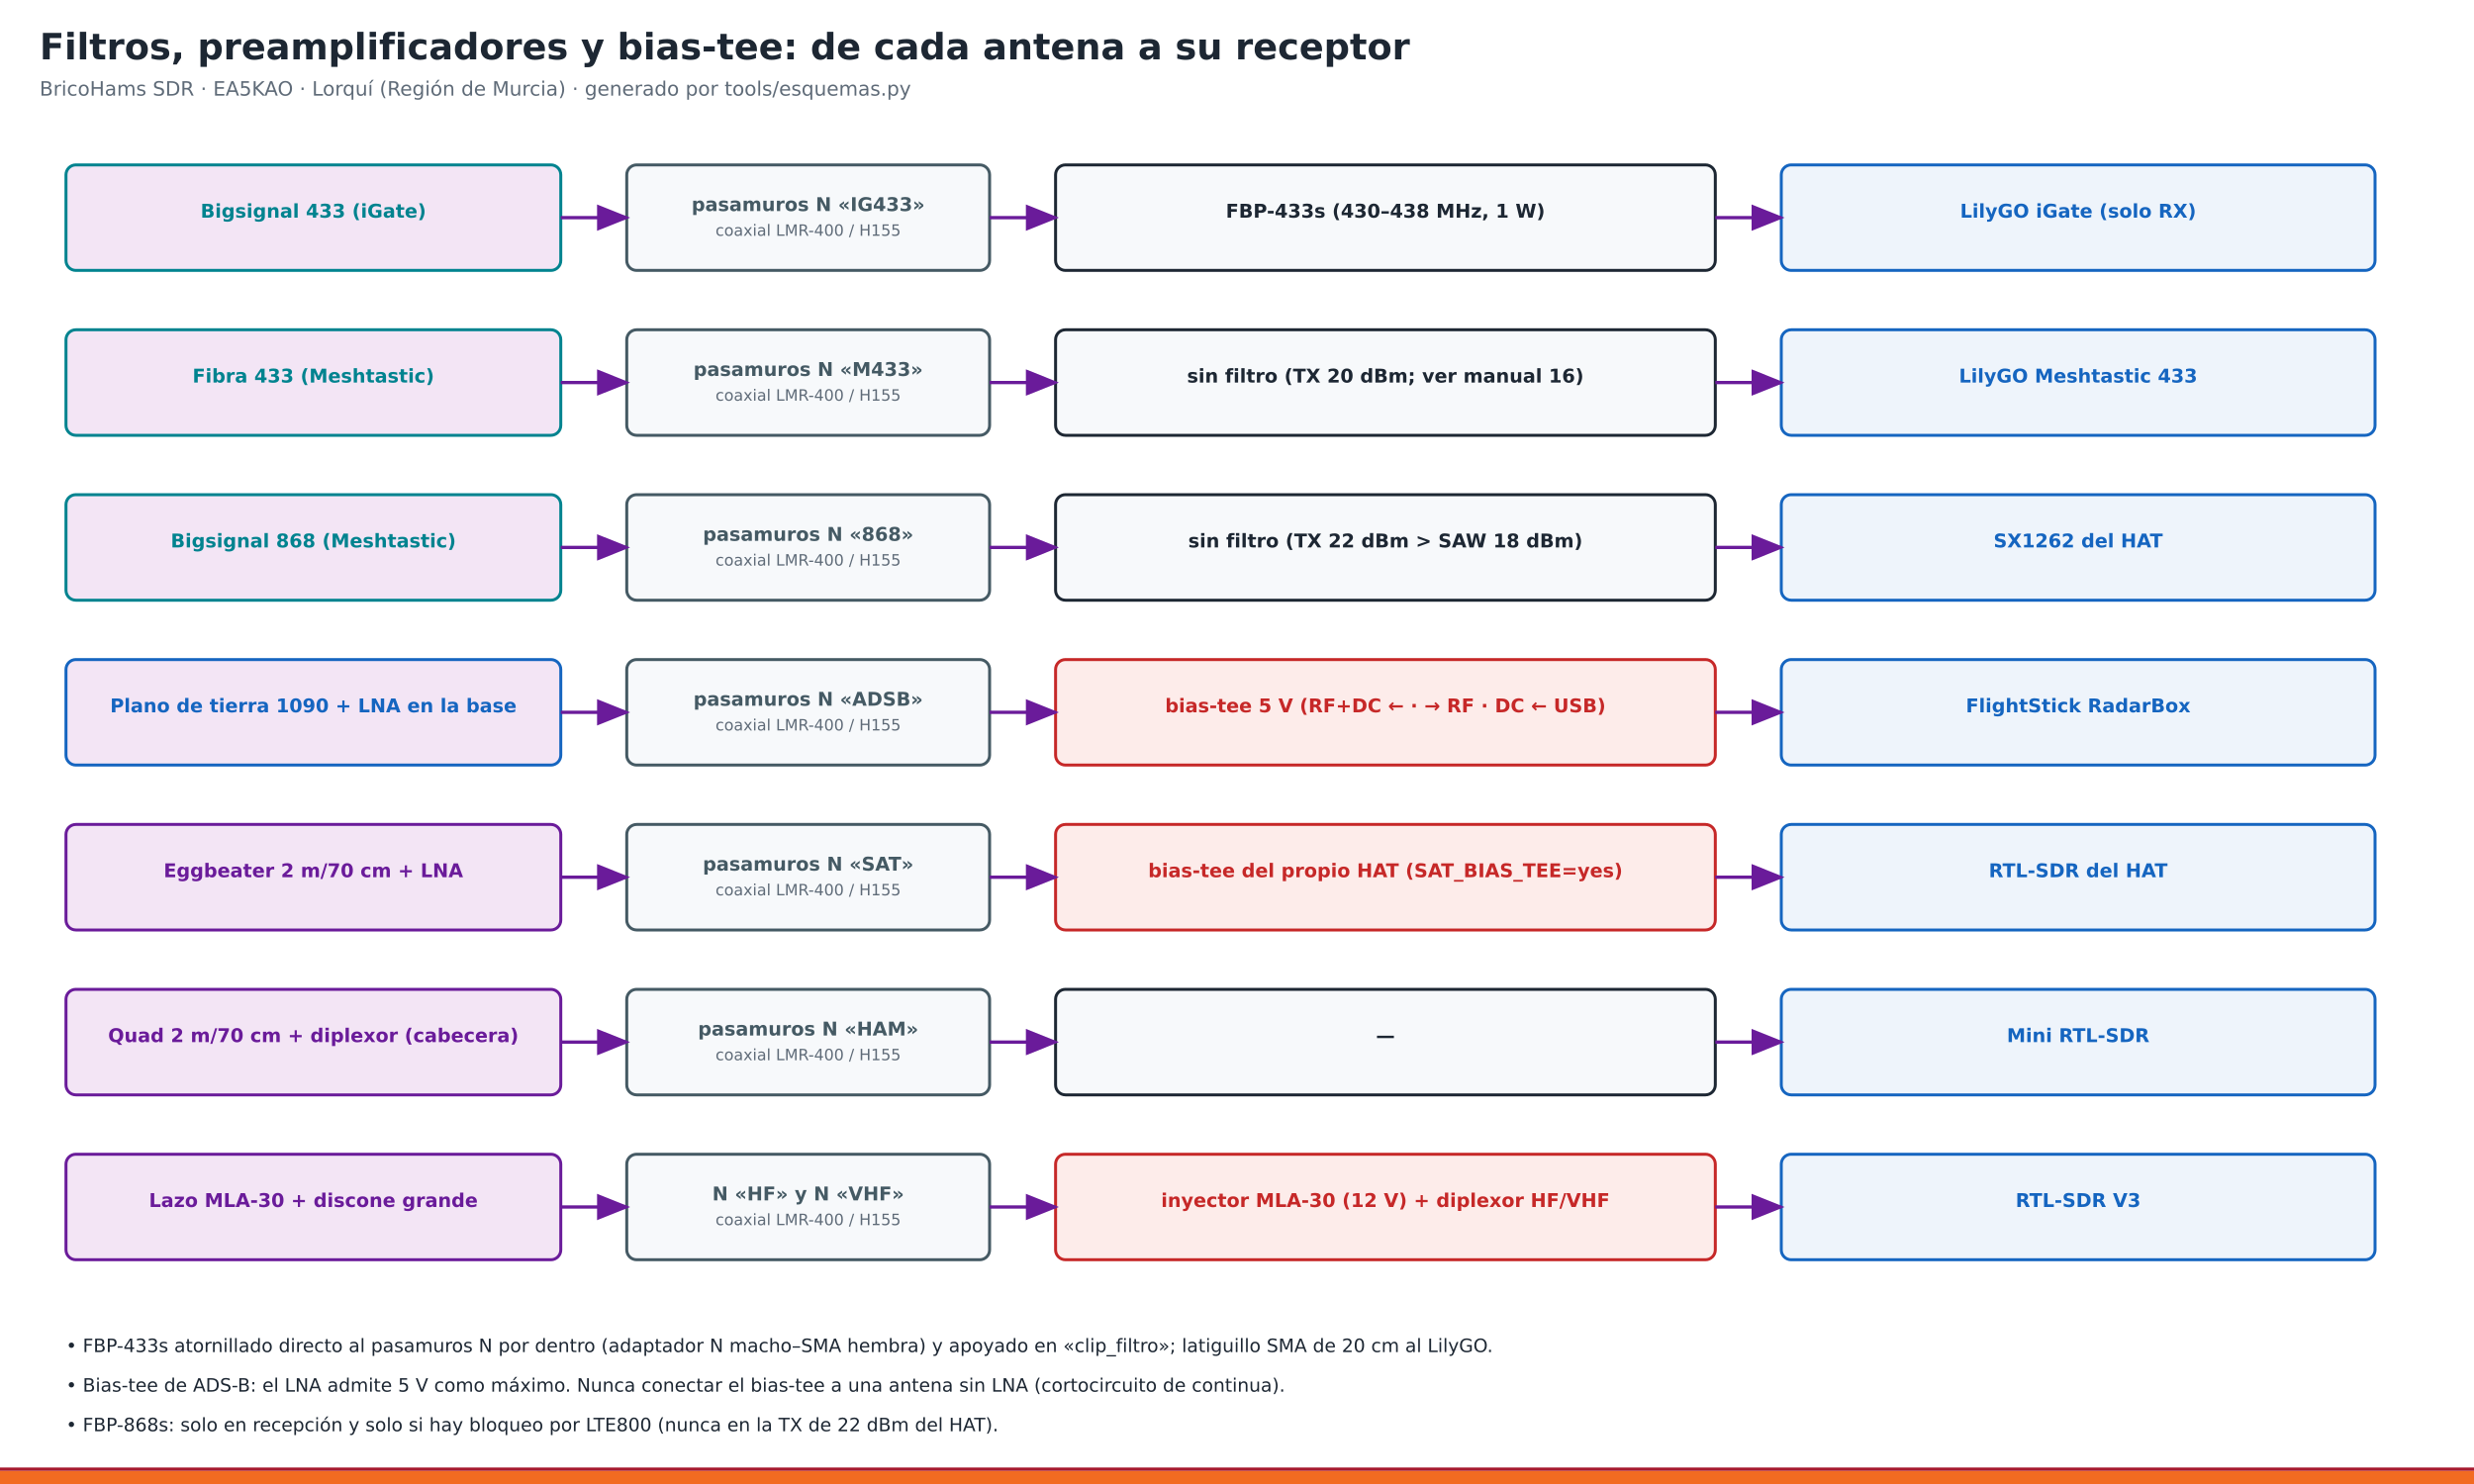
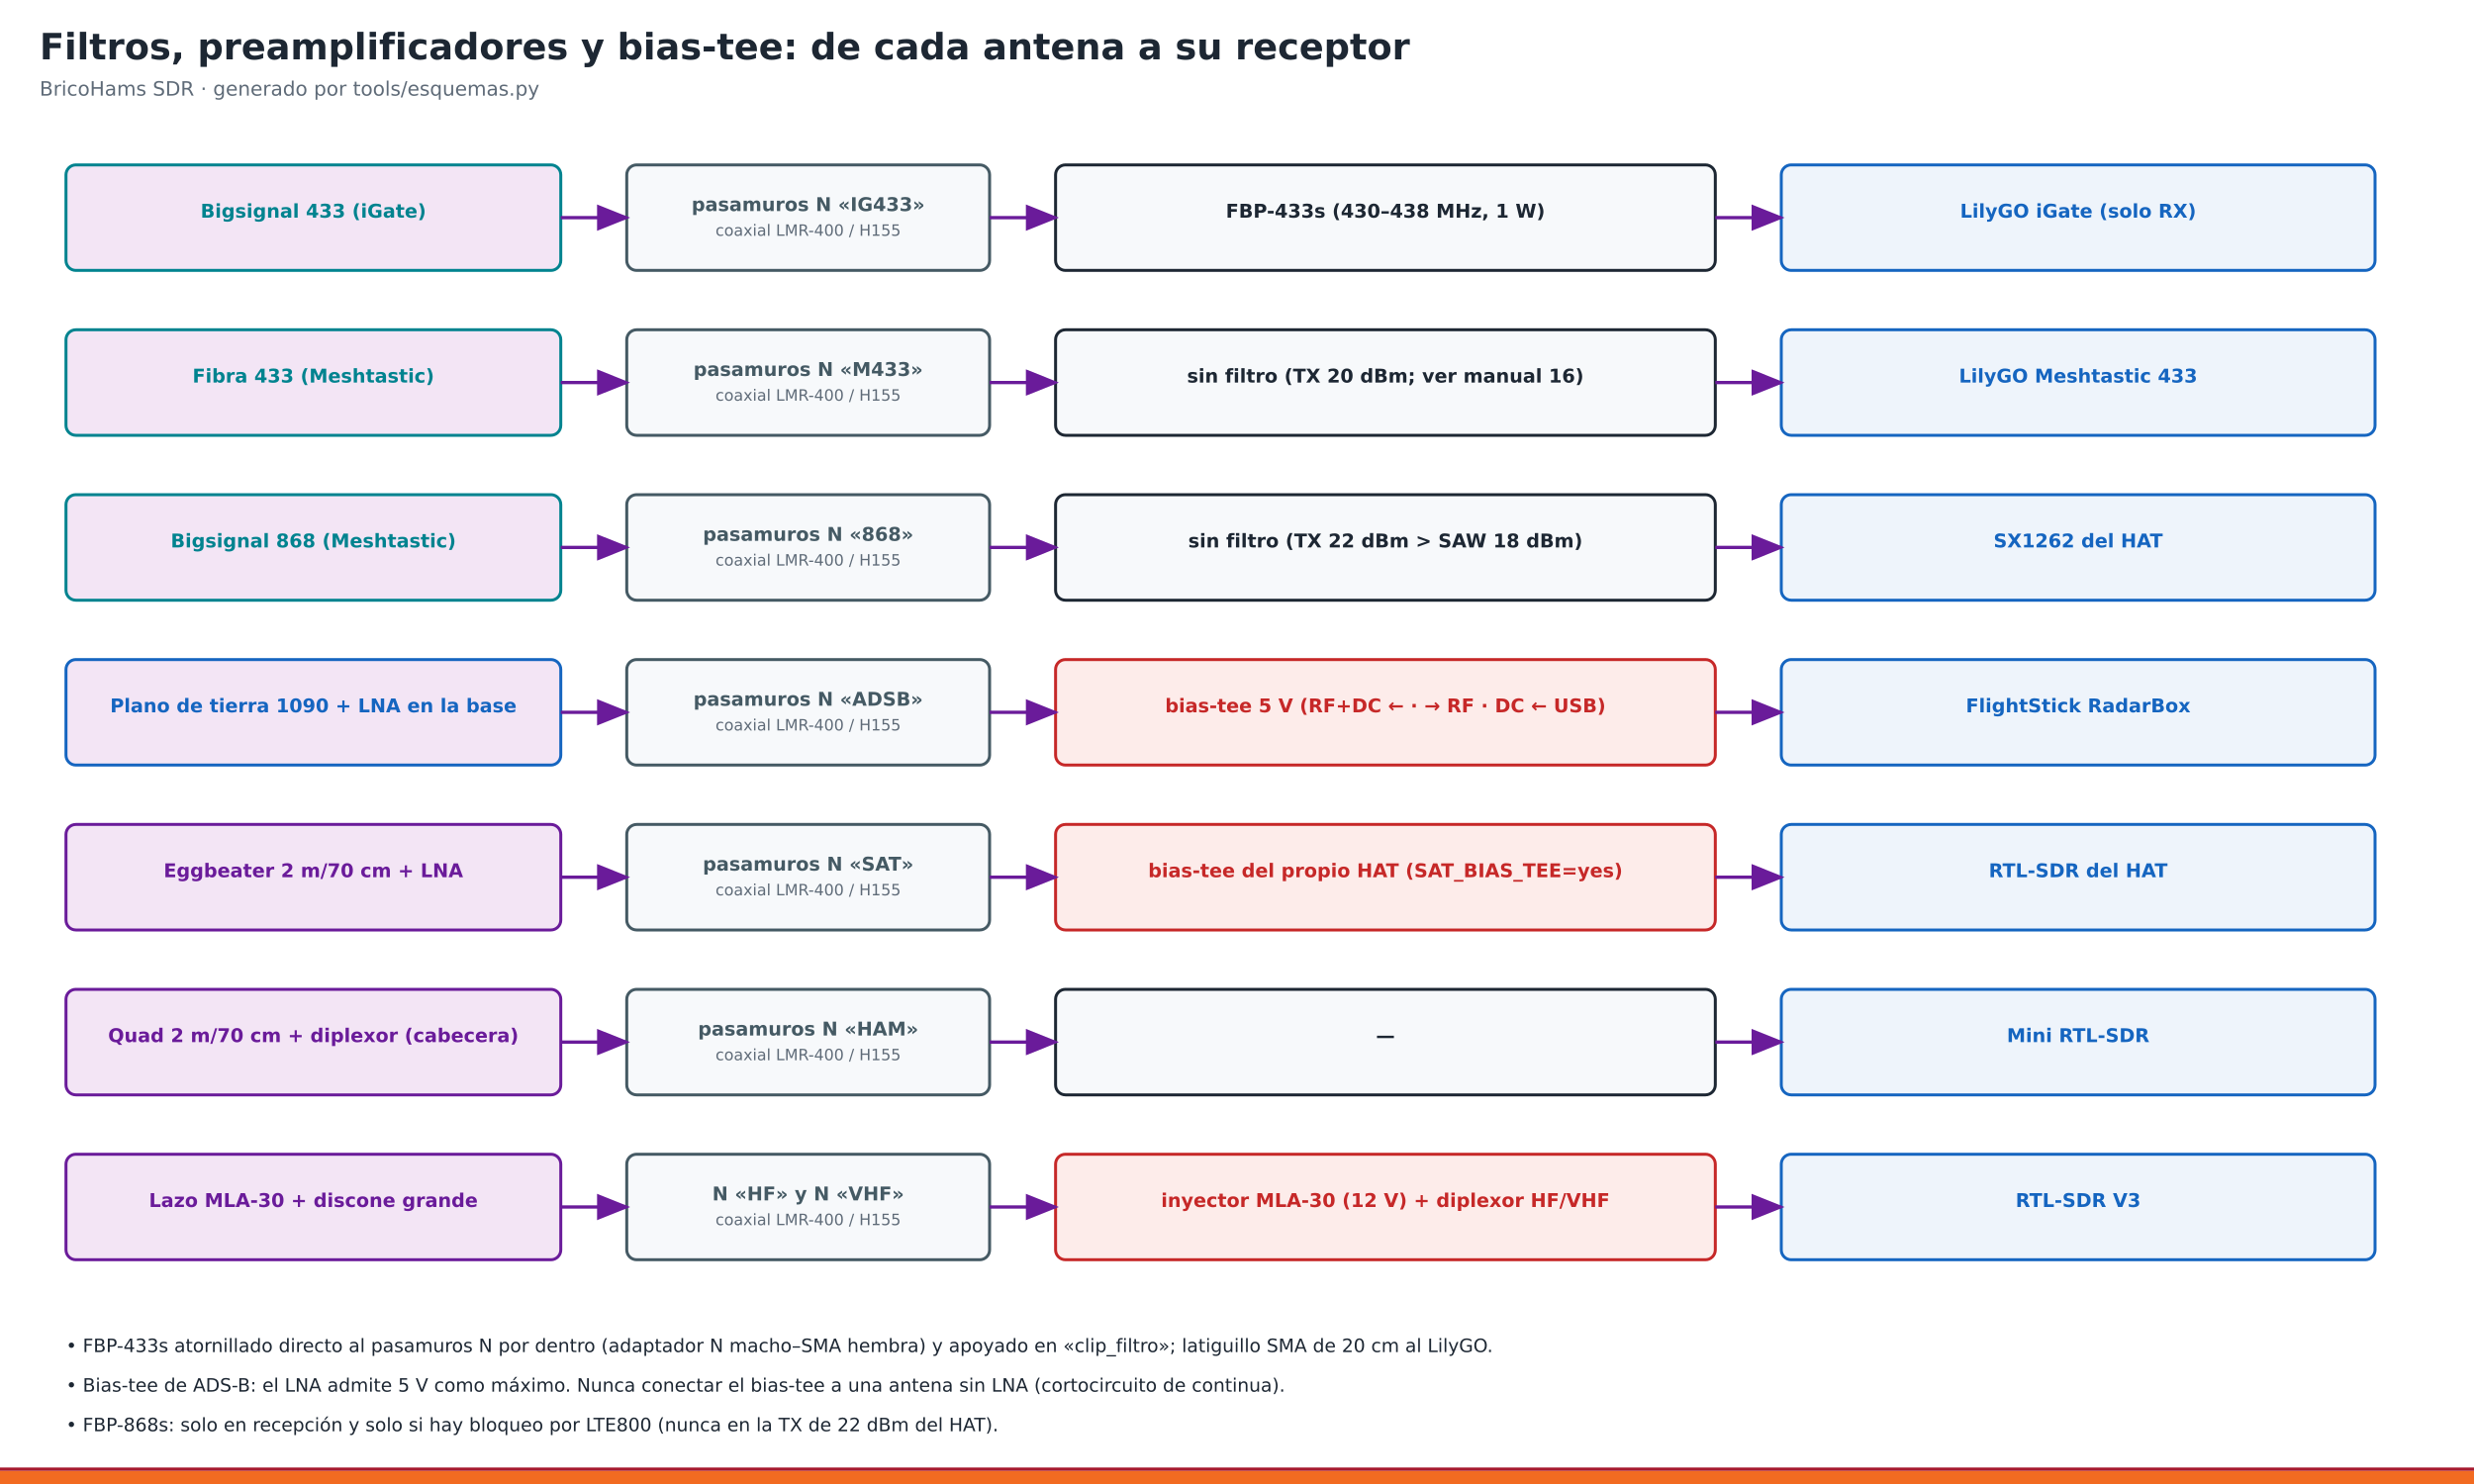
<svg xmlns="http://www.w3.org/2000/svg" width="1500" height="900" viewBox="0 0 1500 900" font-family="DejaVu Sans, Arial, sans-serif">
  <rect width="1500" height="900" fill="#ffffff" />
  <text x="24" y="36" font-size="22" font-weight="bold" fill="#1d2733">Filtros, preamplificadores y bias-tee: de cada antena a su receptor</text>
-   <text x="24" y="58" font-size="12" fill="#5f6b78">BricoHams SDR · EA5KAO · Lorquí (Región de Murcia) · generado por tools/esquemas.py</text>
+   <text x="24" y="58" font-size="12" fill="#5f6b78">BricoHams SDR · generado por tools/esquemas.py</text>
  <rect x="0" y="892" width="1500" height="8" fill="#F26B21" />
  <rect x="0" y="890" width="1500" height="2" fill="#A6192E" />
  <defs>
    <marker id="a6a1b9a" markerWidth="10" markerHeight="8" refX="9" refY="4" orient="auto">
      <path d="M0,0 L10,4 L0,8 z" fill="#6a1b9a" />
    </marker>
    <marker id="ac62828" markerWidth="10" markerHeight="8" refX="9" refY="4" orient="auto">
      <path d="M0,0 L10,4 L0,8 z" fill="#c62828" />
    </marker>
  </defs>
  <rect x="40" y="100" width="300" height="64" rx="6" fill="#f3e5f5" stroke="#00838f" stroke-width="1.8" />
  <text x="190.0" y="132.0" font-size="11.5" fill="#00838f" font-weight="bold" text-anchor="middle">Bigsignal 433 (iGate)</text>
  <rect x="380" y="100" width="220" height="64" rx="6" fill="#f7f9fb" stroke="#455a64" stroke-width="1.8" />
  <text x="490.0" y="128.0" font-size="11.5" fill="#455a64" font-weight="bold" text-anchor="middle">pasamuros N «IG433»</text>
  <text x="490.0" y="143.0" font-size="9.5" fill="#5f6b78" text-anchor="middle">coaxial LMR-400 / H155</text>
  <rect x="640" y="100" width="400" height="64" rx="6" fill="#f7f9fb" stroke="#1d2733" stroke-width="1.8" />
  <text x="840.0" y="132.0" font-size="11.5" fill="#1d2733" font-weight="bold" text-anchor="middle">FBP-433s (430–438 MHz, 1 W)</text>
  <rect x="1080" y="100" width="360" height="64" rx="6" fill="#eef4fb" stroke="#1565c0" stroke-width="1.8" />
  <text x="1260.0" y="132.0" font-size="11.5" fill="#1565c0" font-weight="bold" text-anchor="middle">LilyGO iGate (solo RX)</text>
  <line x1="340" y1="132" x2="380" y2="132" stroke="#6a1b9a" stroke-width="2" marker-end="url(#a6a1b9a)" />
  <line x1="600" y1="132" x2="640" y2="132" stroke="#6a1b9a" stroke-width="2" marker-end="url(#a6a1b9a)" />
  <line x1="1040" y1="132" x2="1080" y2="132" stroke="#6a1b9a" stroke-width="2" marker-end="url(#a6a1b9a)" />
  <rect x="40" y="200" width="300" height="64" rx="6" fill="#f3e5f5" stroke="#00838f" stroke-width="1.8" />
  <text x="190.0" y="232.0" font-size="11.5" fill="#00838f" font-weight="bold" text-anchor="middle">Fibra 433 (Meshtastic)</text>
  <rect x="380" y="200" width="220" height="64" rx="6" fill="#f7f9fb" stroke="#455a64" stroke-width="1.8" />
  <text x="490.0" y="228.0" font-size="11.5" fill="#455a64" font-weight="bold" text-anchor="middle">pasamuros N «M433»</text>
  <text x="490.0" y="243.0" font-size="9.5" fill="#5f6b78" text-anchor="middle">coaxial LMR-400 / H155</text>
  <rect x="640" y="200" width="400" height="64" rx="6" fill="#f7f9fb" stroke="#1d2733" stroke-width="1.8" />
  <text x="840.0" y="232.0" font-size="11.5" fill="#1d2733" font-weight="bold" text-anchor="middle">sin filtro (TX 20 dBm; ver manual 16)</text>
  <rect x="1080" y="200" width="360" height="64" rx="6" fill="#eef4fb" stroke="#1565c0" stroke-width="1.8" />
  <text x="1260.0" y="232.0" font-size="11.5" fill="#1565c0" font-weight="bold" text-anchor="middle">LilyGO Meshtastic 433</text>
  <line x1="340" y1="232" x2="380" y2="232" stroke="#6a1b9a" stroke-width="2" marker-end="url(#a6a1b9a)" />
  <line x1="600" y1="232" x2="640" y2="232" stroke="#6a1b9a" stroke-width="2" marker-end="url(#a6a1b9a)" />
  <line x1="1040" y1="232" x2="1080" y2="232" stroke="#6a1b9a" stroke-width="2" marker-end="url(#a6a1b9a)" />
  <rect x="40" y="300" width="300" height="64" rx="6" fill="#f3e5f5" stroke="#00838f" stroke-width="1.8" />
  <text x="190.0" y="332.0" font-size="11.5" fill="#00838f" font-weight="bold" text-anchor="middle">Bigsignal 868 (Meshtastic)</text>
  <rect x="380" y="300" width="220" height="64" rx="6" fill="#f7f9fb" stroke="#455a64" stroke-width="1.8" />
  <text x="490.0" y="328.0" font-size="11.5" fill="#455a64" font-weight="bold" text-anchor="middle">pasamuros N «868»</text>
  <text x="490.0" y="343.0" font-size="9.5" fill="#5f6b78" text-anchor="middle">coaxial LMR-400 / H155</text>
  <rect x="640" y="300" width="400" height="64" rx="6" fill="#f7f9fb" stroke="#1d2733" stroke-width="1.8" />
  <text x="840.0" y="332.0" font-size="11.5" fill="#1d2733" font-weight="bold" text-anchor="middle">sin filtro (TX 22 dBm &gt; SAW 18 dBm)</text>
  <rect x="1080" y="300" width="360" height="64" rx="6" fill="#eef4fb" stroke="#1565c0" stroke-width="1.8" />
  <text x="1260.0" y="332.0" font-size="11.5" fill="#1565c0" font-weight="bold" text-anchor="middle">SX1262 del HAT</text>
  <line x1="340" y1="332" x2="380" y2="332" stroke="#6a1b9a" stroke-width="2" marker-end="url(#a6a1b9a)" />
  <line x1="600" y1="332" x2="640" y2="332" stroke="#6a1b9a" stroke-width="2" marker-end="url(#a6a1b9a)" />
  <line x1="1040" y1="332" x2="1080" y2="332" stroke="#6a1b9a" stroke-width="2" marker-end="url(#a6a1b9a)" />
  <rect x="40" y="400" width="300" height="64" rx="6" fill="#f3e5f5" stroke="#1565c0" stroke-width="1.8" />
  <text x="190.0" y="432.0" font-size="11.5" fill="#1565c0" font-weight="bold" text-anchor="middle">Plano de tierra 1090 + LNA en la base</text>
  <rect x="380" y="400" width="220" height="64" rx="6" fill="#f7f9fb" stroke="#455a64" stroke-width="1.8" />
  <text x="490.0" y="428.0" font-size="11.5" fill="#455a64" font-weight="bold" text-anchor="middle">pasamuros N «ADSB»</text>
  <text x="490.0" y="443.0" font-size="9.5" fill="#5f6b78" text-anchor="middle">coaxial LMR-400 / H155</text>
  <rect x="640" y="400" width="400" height="64" rx="6" fill="#fdecea" stroke="#c62828" stroke-width="1.8" />
  <text x="840.0" y="432.0" font-size="11.5" fill="#c62828" font-weight="bold" text-anchor="middle">bias-tee 5 V (RF+DC ← · → RF · DC ← USB)</text>
  <rect x="1080" y="400" width="360" height="64" rx="6" fill="#eef4fb" stroke="#1565c0" stroke-width="1.8" />
  <text x="1260.0" y="432.0" font-size="11.5" fill="#1565c0" font-weight="bold" text-anchor="middle">FlightStick RadarBox</text>
  <line x1="340" y1="432" x2="380" y2="432" stroke="#6a1b9a" stroke-width="2" marker-end="url(#a6a1b9a)" />
  <line x1="600" y1="432" x2="640" y2="432" stroke="#6a1b9a" stroke-width="2" marker-end="url(#a6a1b9a)" />
  <line x1="1040" y1="432" x2="1080" y2="432" stroke="#6a1b9a" stroke-width="2" marker-end="url(#a6a1b9a)" />
  <rect x="40" y="500" width="300" height="64" rx="6" fill="#f3e5f5" stroke="#6a1b9a" stroke-width="1.8" />
  <text x="190.0" y="532.0" font-size="11.5" fill="#6a1b9a" font-weight="bold" text-anchor="middle">Eggbeater 2 m/70 cm + LNA</text>
  <rect x="380" y="500" width="220" height="64" rx="6" fill="#f7f9fb" stroke="#455a64" stroke-width="1.8" />
  <text x="490.0" y="528.0" font-size="11.5" fill="#455a64" font-weight="bold" text-anchor="middle">pasamuros N «SAT»</text>
  <text x="490.0" y="543.0" font-size="9.5" fill="#5f6b78" text-anchor="middle">coaxial LMR-400 / H155</text>
  <rect x="640" y="500" width="400" height="64" rx="6" fill="#fdecea" stroke="#c62828" stroke-width="1.8" />
  <text x="840.0" y="532.0" font-size="11.5" fill="#c62828" font-weight="bold" text-anchor="middle">bias-tee del propio HAT (SAT_BIAS_TEE=yes)</text>
  <rect x="1080" y="500" width="360" height="64" rx="6" fill="#eef4fb" stroke="#1565c0" stroke-width="1.8" />
  <text x="1260.0" y="532.0" font-size="11.5" fill="#1565c0" font-weight="bold" text-anchor="middle">RTL-SDR del HAT</text>
  <line x1="340" y1="532" x2="380" y2="532" stroke="#6a1b9a" stroke-width="2" marker-end="url(#a6a1b9a)" />
  <line x1="600" y1="532" x2="640" y2="532" stroke="#6a1b9a" stroke-width="2" marker-end="url(#a6a1b9a)" />
  <line x1="1040" y1="532" x2="1080" y2="532" stroke="#6a1b9a" stroke-width="2" marker-end="url(#a6a1b9a)" />
  <rect x="40" y="600" width="300" height="64" rx="6" fill="#f3e5f5" stroke="#6a1b9a" stroke-width="1.8" />
  <text x="190.0" y="632.0" font-size="11.5" fill="#6a1b9a" font-weight="bold" text-anchor="middle">Quad 2 m/70 cm + diplexor (cabecera)</text>
  <rect x="380" y="600" width="220" height="64" rx="6" fill="#f7f9fb" stroke="#455a64" stroke-width="1.8" />
  <text x="490.0" y="628.0" font-size="11.5" fill="#455a64" font-weight="bold" text-anchor="middle">pasamuros N «HAM»</text>
  <text x="490.0" y="643.0" font-size="9.5" fill="#5f6b78" text-anchor="middle">coaxial LMR-400 / H155</text>
  <rect x="640" y="600" width="400" height="64" rx="6" fill="#f7f9fb" stroke="#1d2733" stroke-width="1.8" />
  <text x="840.0" y="632.0" font-size="11.5" fill="#1d2733" font-weight="bold" text-anchor="middle">—</text>
  <rect x="1080" y="600" width="360" height="64" rx="6" fill="#eef4fb" stroke="#1565c0" stroke-width="1.8" />
  <text x="1260.0" y="632.0" font-size="11.5" fill="#1565c0" font-weight="bold" text-anchor="middle">Mini RTL-SDR</text>
  <line x1="340" y1="632" x2="380" y2="632" stroke="#6a1b9a" stroke-width="2" marker-end="url(#a6a1b9a)" />
  <line x1="600" y1="632" x2="640" y2="632" stroke="#6a1b9a" stroke-width="2" marker-end="url(#a6a1b9a)" />
  <line x1="1040" y1="632" x2="1080" y2="632" stroke="#6a1b9a" stroke-width="2" marker-end="url(#a6a1b9a)" />
  <rect x="40" y="700" width="300" height="64" rx="6" fill="#f3e5f5" stroke="#6a1b9a" stroke-width="1.8" />
  <text x="190.0" y="732.0" font-size="11.5" fill="#6a1b9a" font-weight="bold" text-anchor="middle">Lazo MLA-30 + discone grande</text>
  <rect x="380" y="700" width="220" height="64" rx="6" fill="#f7f9fb" stroke="#455a64" stroke-width="1.8" />
  <text x="490.0" y="728.0" font-size="11.5" fill="#455a64" font-weight="bold" text-anchor="middle">N «HF» y N «VHF»</text>
  <text x="490.0" y="743.0" font-size="9.5" fill="#5f6b78" text-anchor="middle">coaxial LMR-400 / H155</text>
  <rect x="640" y="700" width="400" height="64" rx="6" fill="#fdecea" stroke="#c62828" stroke-width="1.8" />
  <text x="840.0" y="732.0" font-size="11.5" fill="#c62828" font-weight="bold" text-anchor="middle">inyector MLA-30 (12 V) + diplexor HF/VHF</text>
  <rect x="1080" y="700" width="360" height="64" rx="6" fill="#eef4fb" stroke="#1565c0" stroke-width="1.8" />
  <text x="1260.0" y="732.0" font-size="11.5" fill="#1565c0" font-weight="bold" text-anchor="middle">RTL-SDR V3</text>
  <line x1="340" y1="732" x2="380" y2="732" stroke="#6a1b9a" stroke-width="2" marker-end="url(#a6a1b9a)" />
  <line x1="600" y1="732" x2="640" y2="732" stroke="#6a1b9a" stroke-width="2" marker-end="url(#a6a1b9a)" />
  <line x1="1040" y1="732" x2="1080" y2="732" stroke="#6a1b9a" stroke-width="2" marker-end="url(#a6a1b9a)" />
  <text x="40" y="820" font-size="11.2" fill="#1d2733" text-anchor="start">• FBP-433s atornillado directo al pasamuros N por dentro (adaptador N macho–SMA hembra) y apoyado en «clip_filtro»; latiguillo SMA de 20 cm al LilyGO.</text>
  <text x="40" y="844" font-size="11.2" fill="#1d2733" text-anchor="start">• Bias-tee de ADS-B: el LNA admite 5 V como máximo. Nunca conectar el bias-tee a una antena sin LNA (cortocircuito de continua).</text>
  <text x="40" y="868" font-size="11.2" fill="#1d2733" text-anchor="start">• FBP-868s: solo en recepción y solo si hay bloqueo por LTE800 (nunca en la TX de 22 dBm del HAT).</text>
</svg>
